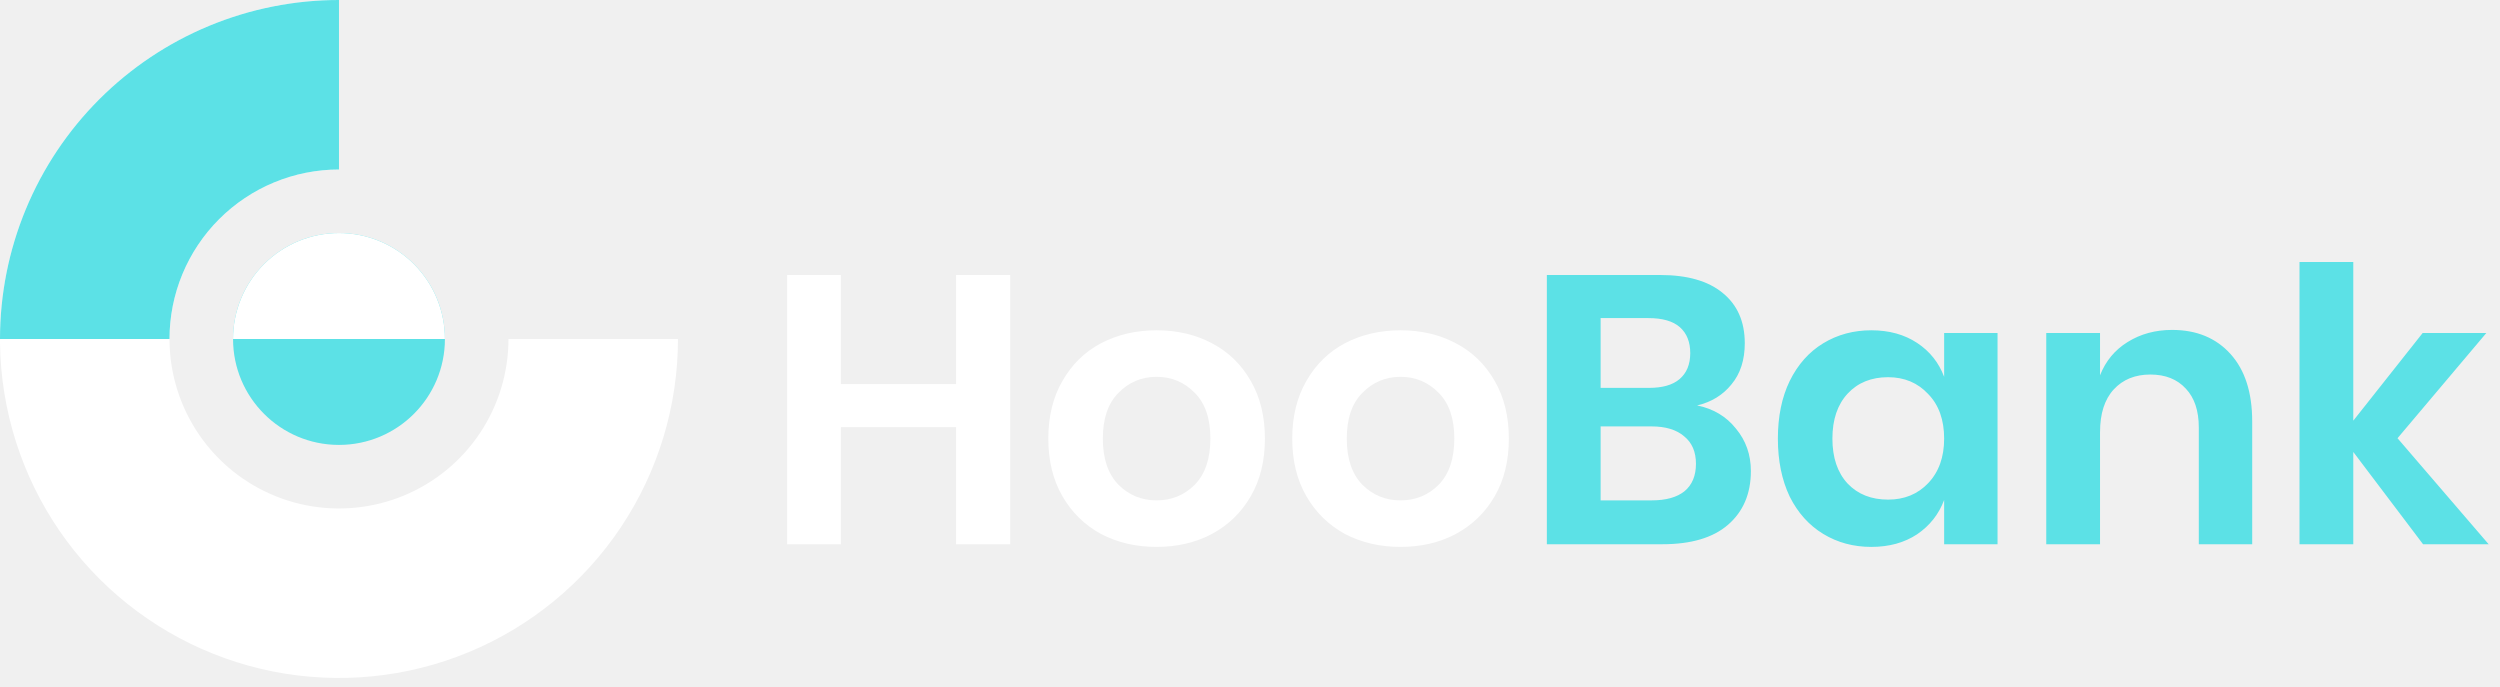
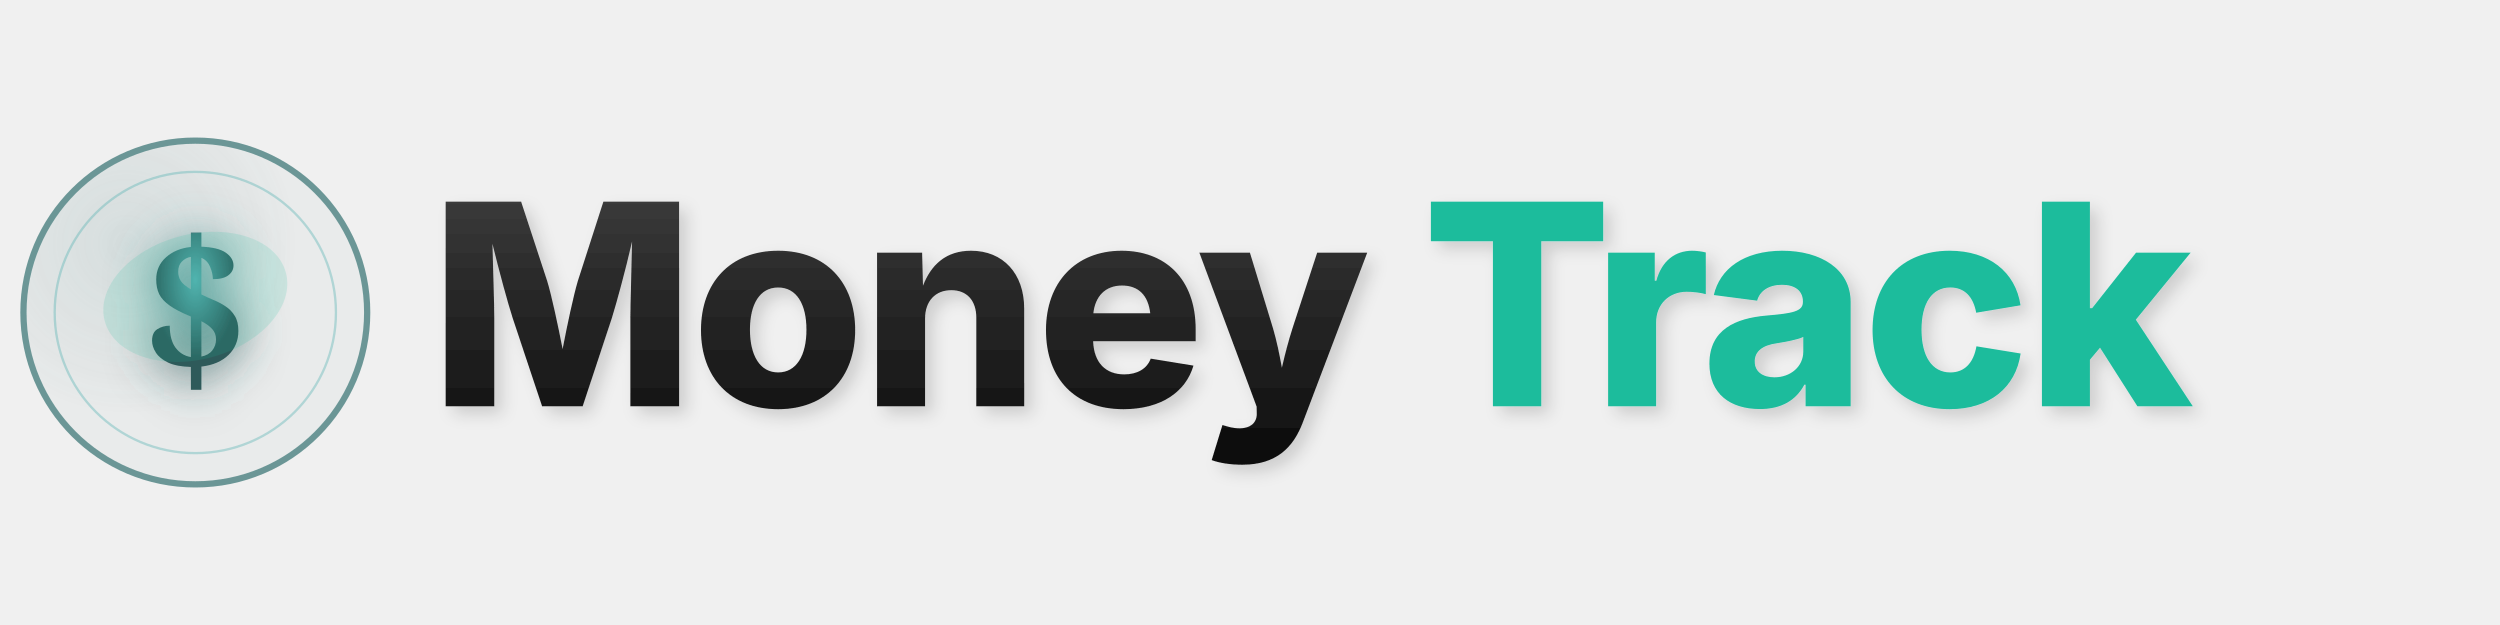
- <svg xmlns="http://www.w3.org/2000/svg" width="266" height="73" viewBox="0 0 266 73" fill="none">
-   <path d="M107.487 29.26V57.907H101.725V45.45H89.471V57.907H83.749V29.26H89.471V40.865H101.725V29.26H107.487ZM123.063 35.143C125.255 35.143 127.216 35.603 128.947 36.523C130.705 37.443 132.085 38.782 133.086 40.54C134.087 42.271 134.587 44.314 134.587 46.667C134.587 49.02 134.087 51.063 133.086 52.794C132.085 54.525 130.705 55.864 128.947 56.811C127.216 57.731 125.255 58.191 123.063 58.191C120.872 58.191 118.898 57.731 117.139 56.811C115.408 55.864 114.042 54.525 113.041 52.794C112.04 51.063 111.54 49.02 111.54 46.667C111.54 44.314 112.04 42.271 113.041 40.54C114.042 38.782 115.408 37.443 117.139 36.523C118.898 35.603 120.872 35.143 123.063 35.143ZM123.063 40.094C121.467 40.094 120.115 40.662 119.006 41.798C117.897 42.907 117.342 44.53 117.342 46.667C117.342 48.804 117.897 50.441 119.006 51.577C120.115 52.686 121.467 53.24 123.063 53.24C124.659 53.24 126.012 52.686 127.121 51.577C128.23 50.441 128.785 48.804 128.785 46.667C128.785 44.53 128.23 42.907 127.121 41.798C126.012 40.662 124.659 40.094 123.063 40.094ZM149.018 35.143C151.209 35.143 153.17 35.603 154.901 36.523C156.66 37.443 158.039 38.782 159.04 40.54C160.041 42.271 160.542 44.314 160.542 46.667C160.542 49.02 160.041 51.063 159.04 52.794C158.039 54.525 156.66 55.864 154.901 56.811C153.17 57.731 151.209 58.191 149.018 58.191C146.827 58.191 144.852 57.731 143.094 56.811C141.363 55.864 139.996 54.525 138.996 52.794C137.995 51.063 137.494 49.02 137.494 46.667C137.494 44.314 137.995 42.271 138.996 40.54C139.996 38.782 141.363 37.443 143.094 36.523C144.852 35.603 146.827 35.143 149.018 35.143ZM149.018 40.094C147.422 40.094 146.069 40.662 144.96 41.798C143.851 42.907 143.297 44.53 143.297 46.667C143.297 48.804 143.851 50.441 144.96 51.577C146.069 52.686 147.422 53.24 149.018 53.24C150.614 53.24 151.966 52.686 153.076 51.577C154.185 50.441 154.739 48.804 154.739 46.667C154.739 44.53 154.185 42.907 153.076 41.798C151.966 40.662 150.614 40.094 149.018 40.094Z" fill="white" />
-   <path d="M180.572 43.137C182.303 43.489 183.683 44.314 184.711 45.612C185.766 46.883 186.293 48.385 186.293 50.116C186.293 52.524 185.482 54.431 183.859 55.837C182.263 57.217 179.936 57.907 176.88 57.907H164.585V29.26H176.636C179.531 29.26 181.749 29.896 183.291 31.167C184.86 32.438 185.644 34.224 185.644 36.523C185.644 38.308 185.171 39.769 184.224 40.905C183.304 42.041 182.087 42.785 180.572 43.137ZM170.306 41.27H175.459C176.893 41.27 177.975 40.959 178.706 40.337C179.463 39.688 179.842 38.768 179.842 37.578C179.842 36.388 179.476 35.468 178.746 34.819C178.016 34.17 176.893 33.845 175.378 33.845H170.306V41.27ZM175.743 53.24C177.258 53.24 178.421 52.916 179.233 52.267C180.045 51.59 180.45 50.617 180.45 49.345C180.45 48.074 180.031 47.1 179.192 46.424C178.381 45.72 177.218 45.369 175.703 45.369H170.306V53.24H175.743ZM199.107 35.143C201 35.143 202.623 35.59 203.976 36.483C205.329 37.375 206.289 38.579 206.857 40.094V35.428H212.538V57.907H206.857V53.2C206.289 54.715 205.329 55.932 203.976 56.852C202.623 57.744 201 58.191 199.107 58.191C197.213 58.191 195.509 57.731 193.994 56.811C192.479 55.892 191.289 54.566 190.423 52.835C189.585 51.076 189.166 49.02 189.166 46.667C189.166 44.314 189.585 42.271 190.423 40.54C191.289 38.782 192.479 37.443 193.994 36.523C195.509 35.603 197.213 35.143 199.107 35.143ZM200.892 40.134C199.107 40.134 197.673 40.716 196.591 41.879C195.509 43.042 194.968 44.638 194.968 46.667C194.968 48.696 195.509 50.292 196.591 51.455C197.673 52.591 199.107 53.159 200.892 53.159C202.623 53.159 204.044 52.578 205.153 51.414C206.289 50.224 206.857 48.642 206.857 46.667C206.857 44.665 206.289 43.083 205.153 41.92C204.044 40.729 202.623 40.134 200.892 40.134ZM231.113 35.103C233.709 35.103 235.779 35.955 237.321 37.659C238.863 39.363 239.634 41.757 239.634 44.841V57.907H233.953V45.49C233.953 43.705 233.493 42.325 232.573 41.352C231.654 40.351 230.396 39.85 228.8 39.85C227.177 39.85 225.878 40.378 224.904 41.433C223.931 42.488 223.444 44.003 223.444 45.977V57.907H217.722V35.428H223.444V39.931C224.039 38.417 225.013 37.24 226.365 36.401C227.745 35.536 229.327 35.103 231.113 35.103ZM257.814 57.907L250.389 48.087V57.907H244.668V27.88H250.389V44.76L257.774 35.428H264.55L255.096 46.627L264.793 57.907H257.814Z" fill="#5CE1E6" />
-   <path d="M36.068 0C28.934 -8.50666e-08 21.961 2.115 16.03 6.079C10.098 10.042 5.475 15.675 2.745 22.265C0.016 28.856 -0.699 36.108 0.693 43.104C2.085 50.101 5.52 56.527 10.564 61.572C15.608 66.616 22.035 70.051 29.031 71.443C36.028 72.834 43.28 72.12 49.87 69.39C56.461 66.66 62.094 62.037 66.057 56.106C70.02 50.175 72.136 43.201 72.136 36.068L54.102 36.068C54.102 39.635 53.044 43.121 51.062 46.087C49.081 49.053 46.264 51.364 42.969 52.729C39.674 54.094 36.048 54.451 32.55 53.755C29.051 53.059 25.838 51.342 23.316 48.82C20.794 46.298 19.076 43.084 18.38 39.586C17.685 36.088 18.042 32.462 19.407 29.166C20.772 25.871 23.083 23.055 26.049 21.073C29.014 19.092 32.501 18.034 36.068 18.034L36.068 0Z" fill="white" />
-   <path d="M36.068 0C31.331 -5.64821e-08 26.641 0.933 22.265 2.745C17.889 4.558 13.913 7.215 10.564 10.564C7.215 13.913 4.558 17.889 2.745 22.265C0.933 26.641 -7.1519e-07 31.331 0 36.068L18.034 36.068C18.034 33.7 18.5 31.355 19.407 29.166C20.313 26.979 21.641 24.991 23.316 23.316C24.991 21.641 26.979 20.313 29.166 19.407C31.355 18.5 33.7 18.034 36.068 18.034L36.068 0Z" fill="#5CE1E6" />
-   <circle cx="36.068" cy="36.068" r="11.271" fill="#5CE1E6" />
-   <path d="M47.339 36.068C47.339 34.588 47.047 33.122 46.481 31.755C45.915 30.387 45.084 29.145 44.038 28.098C42.991 27.051 41.749 26.221 40.381 25.655C39.014 25.088 37.548 24.797 36.068 24.797C34.588 24.797 33.122 25.088 31.755 25.655C30.387 26.221 29.145 27.051 28.098 28.098C27.051 29.145 26.221 30.387 25.655 31.755C25.088 33.122 24.797 34.588 24.797 36.068L36.068 36.068H47.339Z" fill="white" />
+ <svg xmlns="http://www.w3.org/2000/svg" width="320" height="80" viewBox="0 0 320 80">
+   <defs>
+     <linearGradient id="moneyGradient" x1="0%" y1="0%" x2="0%" y2="100%">
+       <stop offset="0%" style="stop-color:#3a3a3a;stop-opacity:1" />
+       <stop offset="30%" style="stop-color:#2a2a2a;stop-opacity:1" />
+       <stop offset="70%" style="stop-color:#1a1a1a;stop-opacity:1" />
+       <stop offset="100%" style="stop-color:#0a0a0a;stop-opacity:1" />
+     </linearGradient>
+     <linearGradient id="trackGradient" x1="0%" y1="0%" x2="0%" y2="100%">
+       <stop offset="0%" style="stop-color:#1abc9c;stop-opacity:1" />
+       <stop offset="30%" style="stop-color:#1abc9c;stop-opacity:1" />
+       <stop offset="70%" style="stop-color:#1abc9c;stop-opacity:1" />
+       <stop offset="100%" style="stop-color:#1abc9c;stop-opacity:1" />
+     </linearGradient>
+     <radialGradient id="dollarGradient" cx="50%" cy="30%">
+       <stop offset="0%" style="stop-color:#5ab3b3;stop-opacity:1" />
+       <stop offset="100%" style="stop-color:#2d5a5a;stop-opacity:1" />
+     </radialGradient>
+     <radialGradient id="circleGradient" cx="30%" cy="30%">
+       <stop offset="0%" style="stop-color:#4a8080;stop-opacity:0.2" />
+       <stop offset="100%" style="stop-color:#2d5a5a;stop-opacity:0.05" />
+     </radialGradient>
+     <filter id="textShadow" x="-30%" y="-30%" width="160%" height="160%">
+       <feDropShadow dx="3" dy="4" stdDeviation="4" flood-color="#00000045" />
+       <feDropShadow dx="1" dy="1" stdDeviation="1" flood-color="#00000025" />
+     </filter>
+     <filter id="dollarGlow" x="-60%" y="-60%" width="220%" height="220%">
+       <feGaussianBlur stdDeviation="3" result="coloredBlur" />
+       <feColorMatrix in="coloredBlur" values="0 0 0 0 0.35 0 0 0 0 0.7 0 0 0 0 0.7 0 0 0 0.4 0" />
+       <feMerge>
+         <feMergeNode in="coloredBlur" />
+         <feMergeNode in="SourceGraphic" />
+       </feMerge>
+     </filter>
+   </defs>
+   <circle cx="25" cy="40" r="22" fill="url(#circleGradient)" stroke="#4a8080" stroke-width="0.8" opacity="0.8" />
+   <circle cx="25" cy="40" r="18" fill="none" stroke="#5ab3b3" stroke-width="0.3" opacity="0.4" />
+   <text x="25" y="48" font-family="Georgia, serif" font-size="24" font-weight="bold" fill="url(#dollarGradient)" text-anchor="middle" filter="url(#dollarGlow)">$</text>
+   <text x="55" y="52" font-family="Inter, -apple-system, BlinkMacSystemFont, Arial, sans-serif" font-size="36" font-weight="800" fill="url(#moneyGradient)" filter="url(#textShadow)" letter-spacing="-0.5px">Money</text>
+   <text x="182" y="52" font-family="Inter, -apple-system, BlinkMacSystemFont, Arial, sans-serif" font-size="36" font-weight="800" fill="url(#trackGradient)" filter="url(#textShadow)" letter-spacing="-0.5px">Track</text>
+   <ellipse cx="25" cy="38" rx="12" ry="8" fill="#1abc9c" opacity="0.15" transform="rotate(-15 25 38)" />
</svg>
